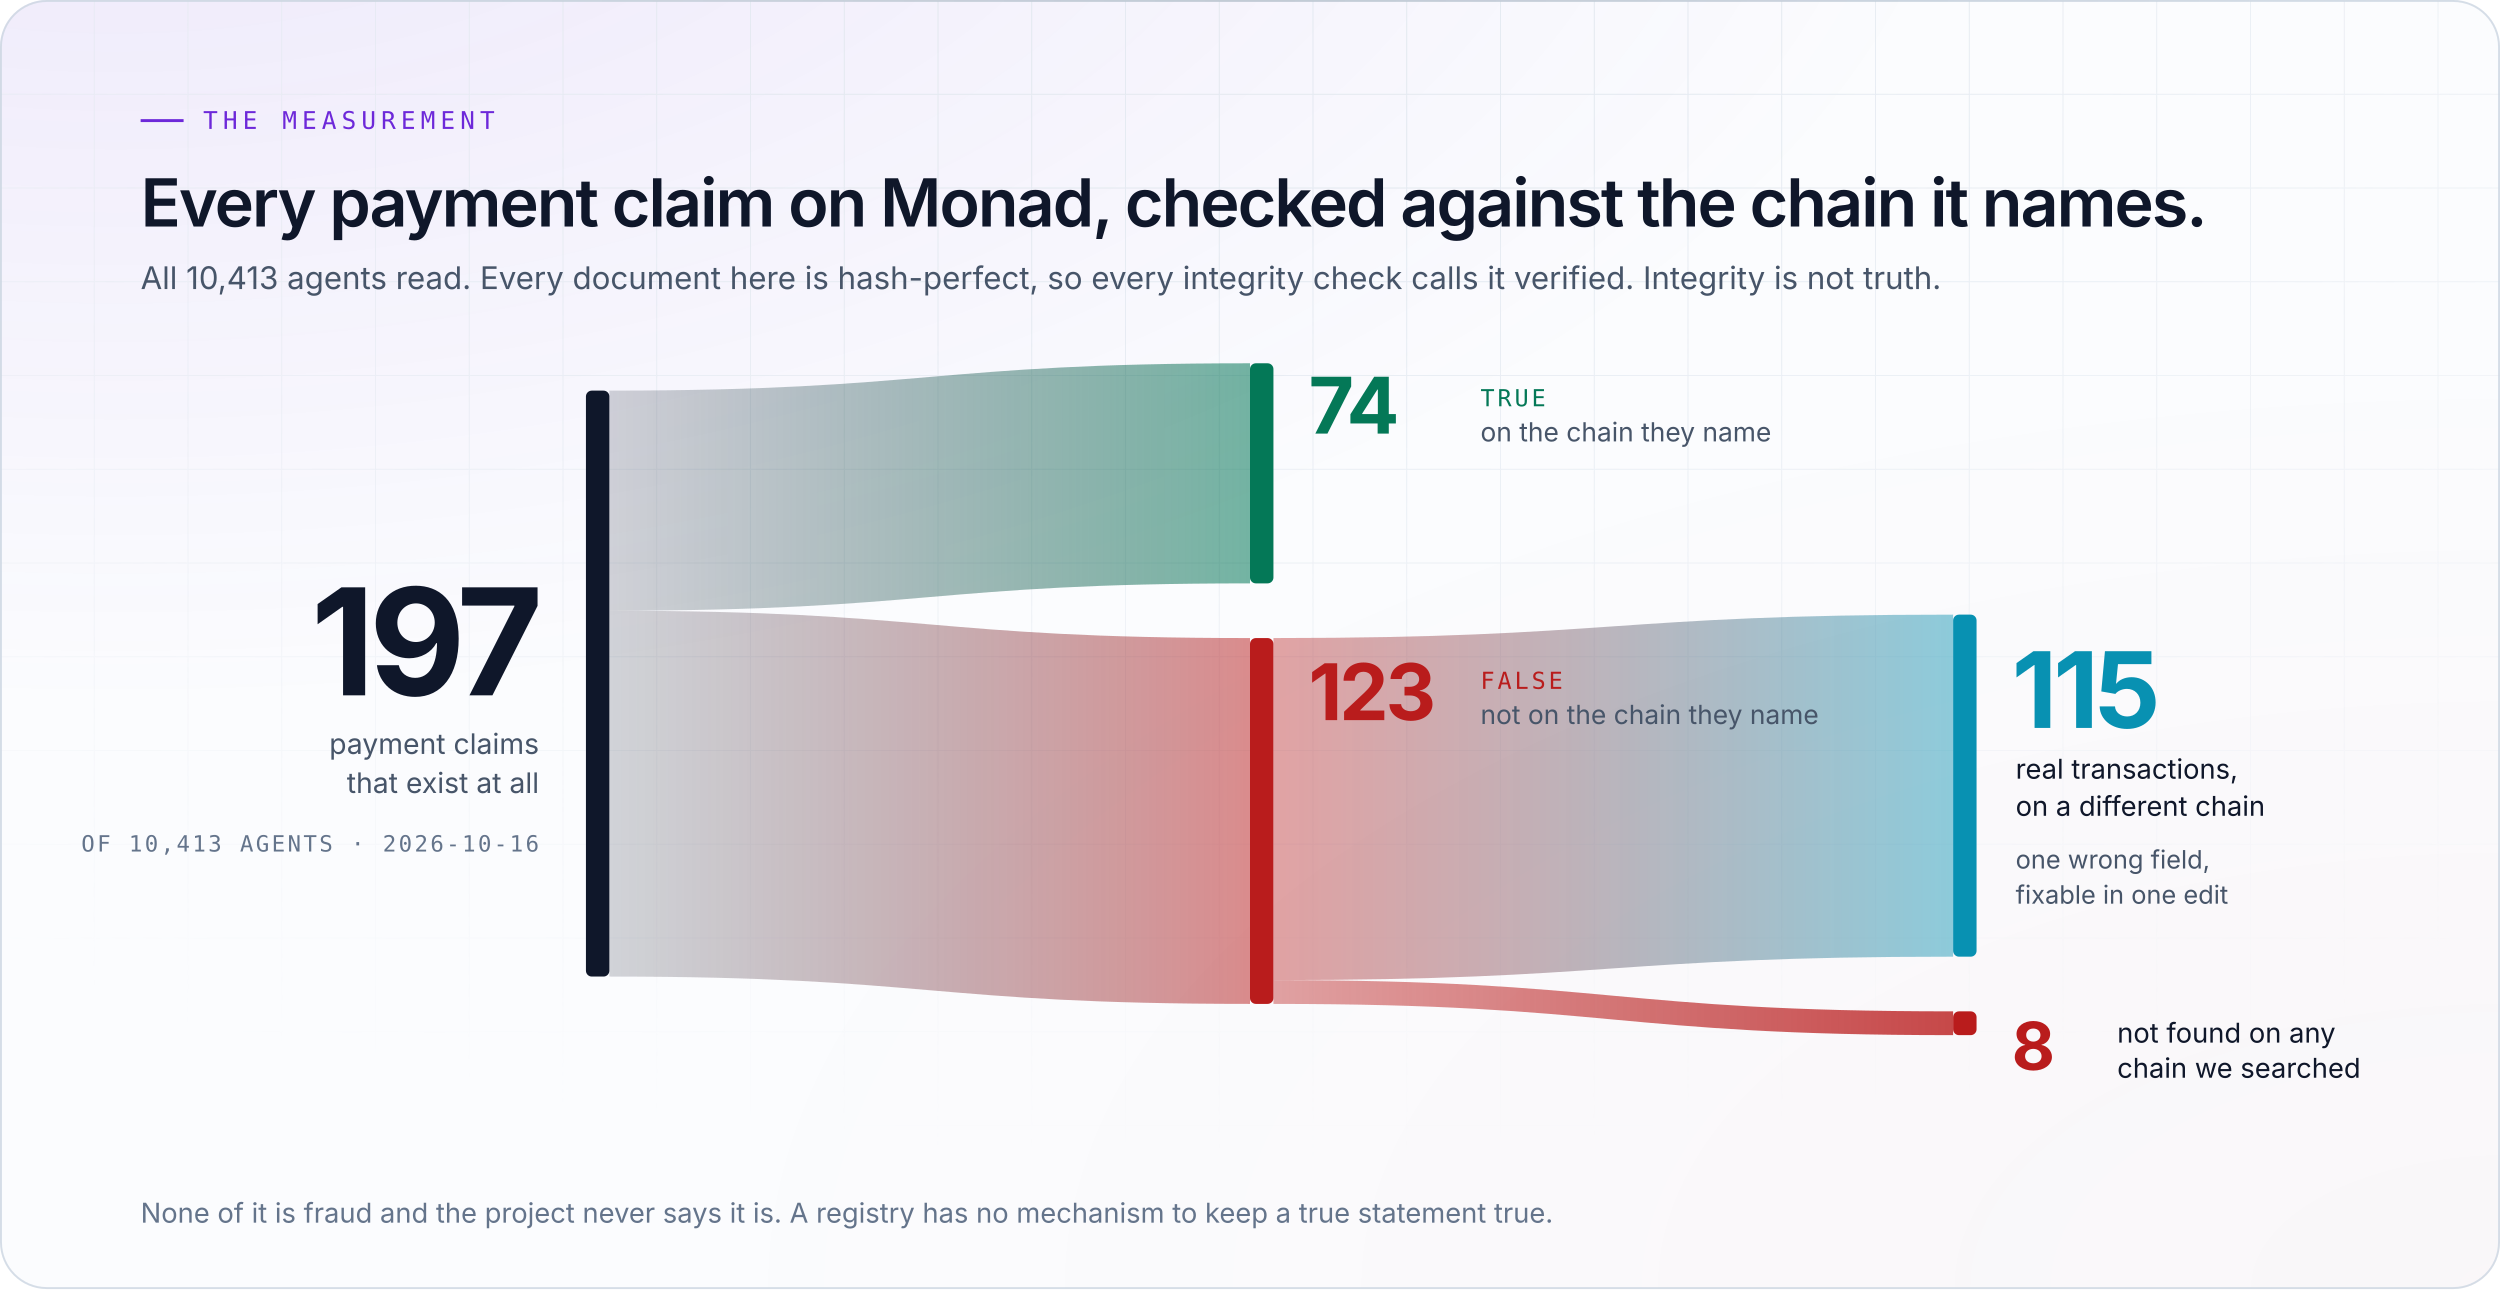
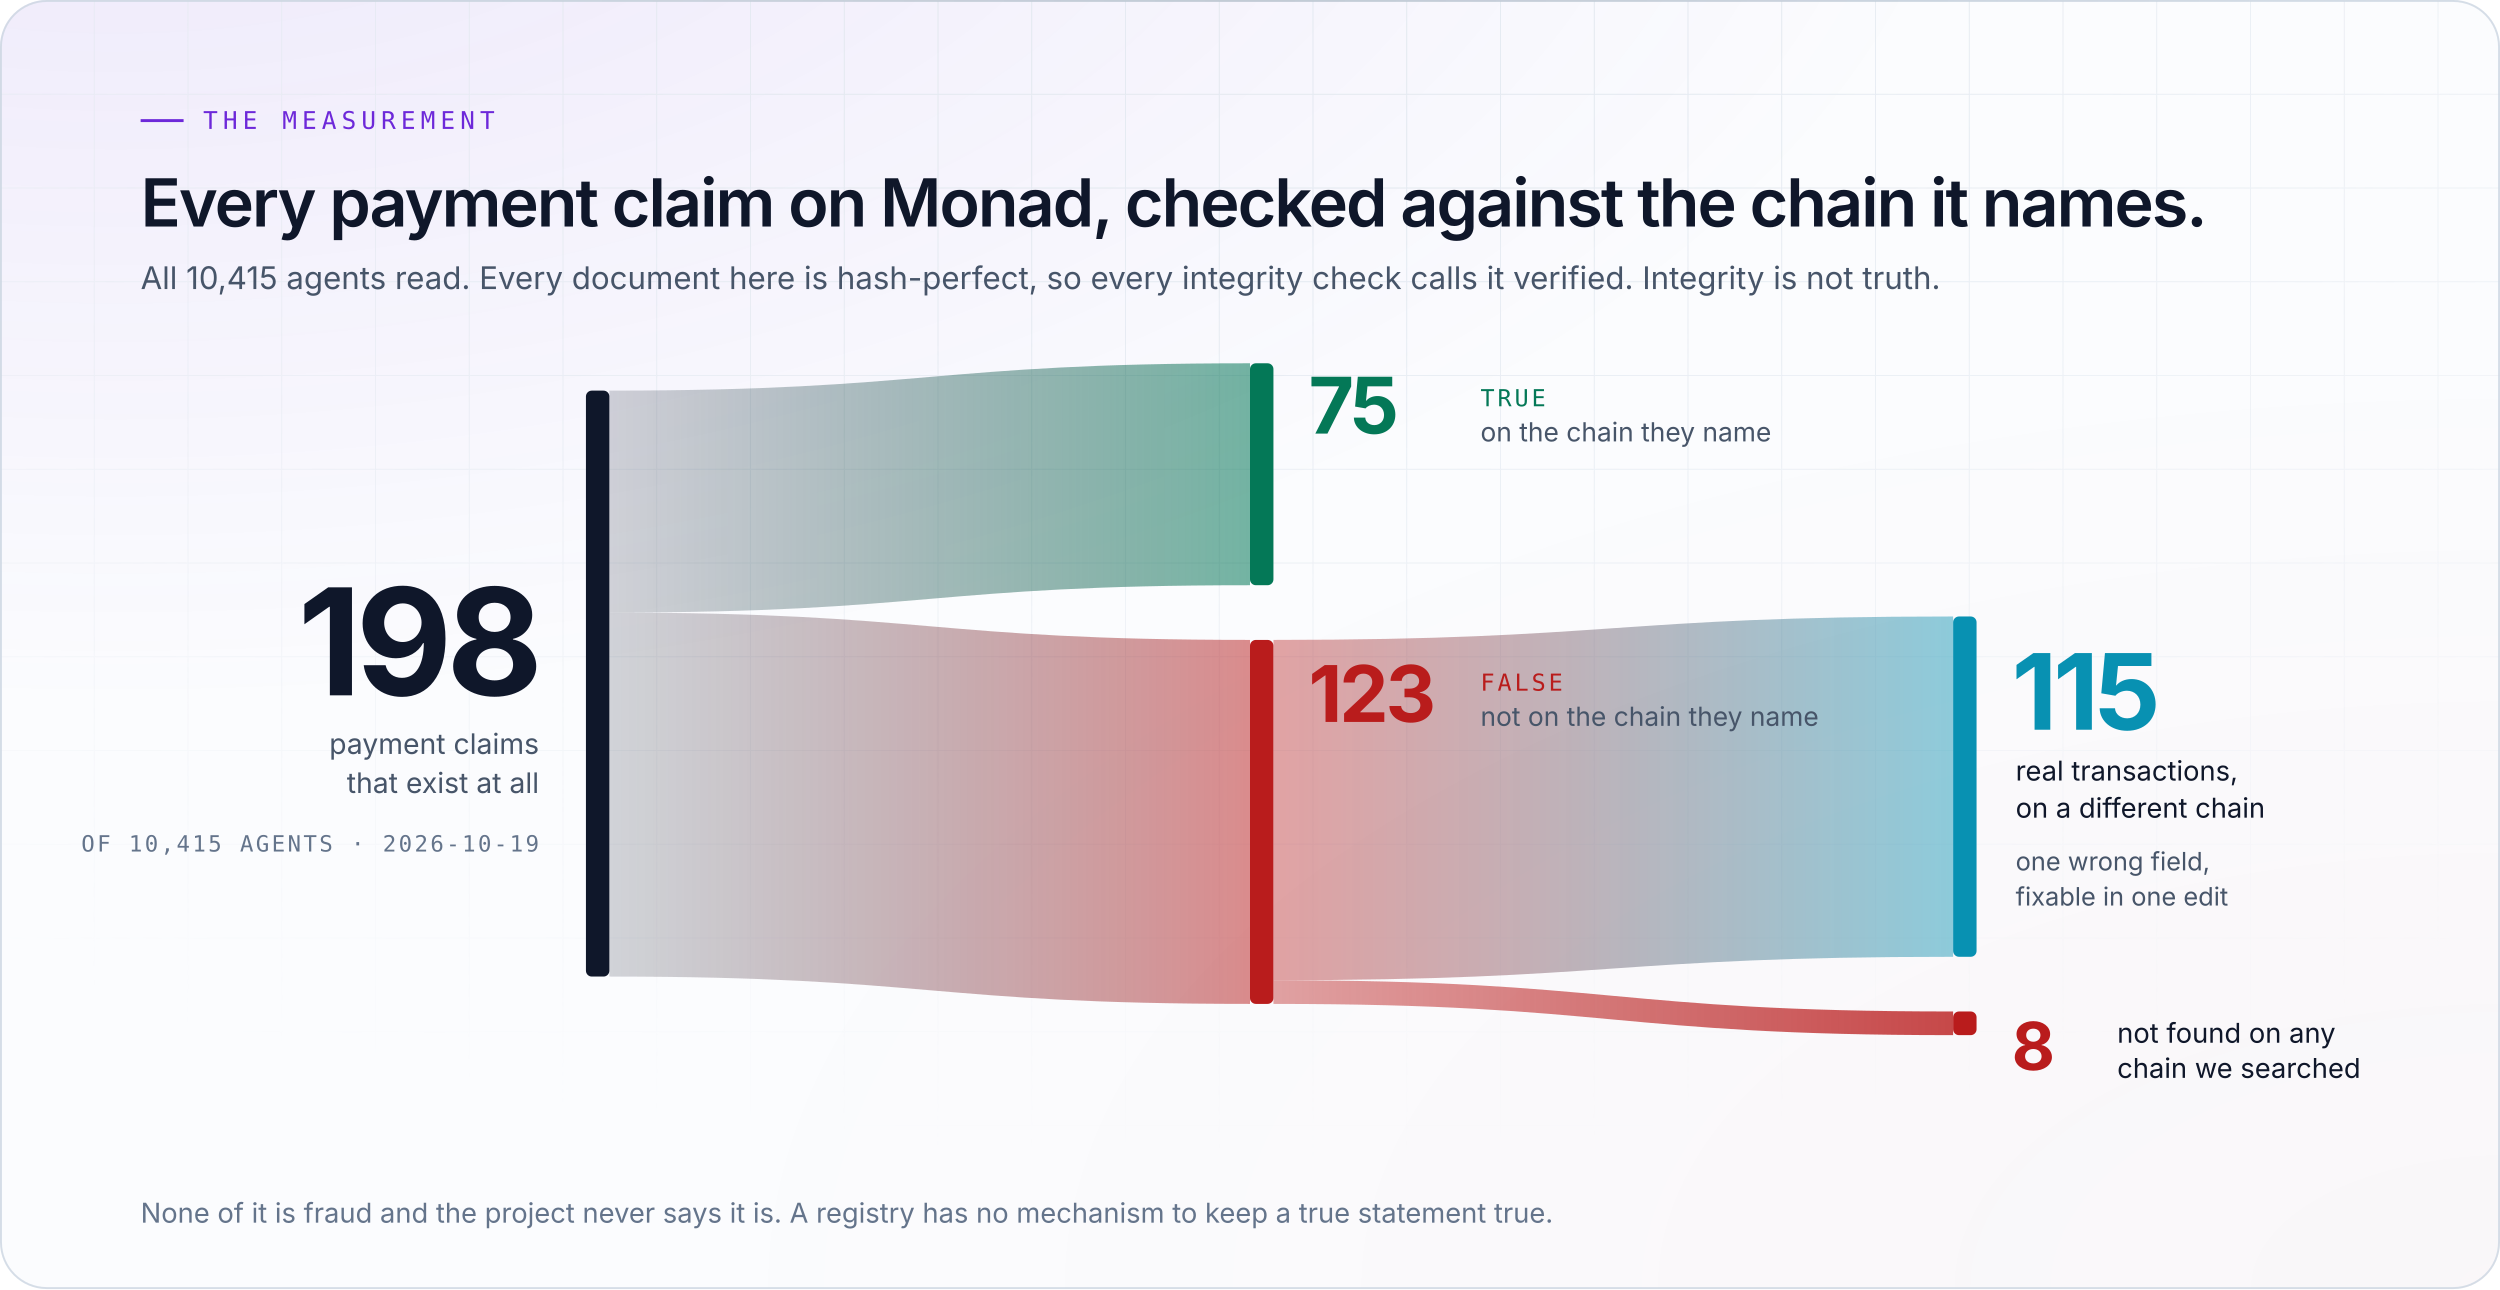
- <svg xmlns="http://www.w3.org/2000/svg" width="1280" height="660" viewBox="0 0 1280 660" role="img" aria-label="197 payment claims (2026-10-16): 74 on the chain they name, 123 not. Of those 123, 115 are real transactions on a different chain and 8 were not found on any chain we searched.">
+ <svg xmlns="http://www.w3.org/2000/svg" width="1280" height="660" viewBox="0 0 1280 660" role="img" aria-label="198 payment claims (2026-10-19): 75 on the chain they name, 123 not. Of those 123, 115 are real transactions on a different chain and 8 were not found on any chain we searched.">
  <style>
.sans{font-family:'Space Grotesk','Inter',-apple-system,BlinkMacSystemFont,'Segoe UI',Helvetica,Arial,sans-serif}
.body{font-family:'Inter',-apple-system,BlinkMacSystemFont,'Segoe UI',Helvetica,Arial,sans-serif}
.mono{font-family:'JetBrains Mono',ui-monospace,SFMono-Regular,Menlo,Consolas,monospace}
.in{animation:in .9s cubic-bezier(.16,1,.3,1) backwards;animation-delay:var(--d,0s)}
@keyframes in{from{opacity:0;transform:translateY(10px)}}
@keyframes spin{to{transform:rotate(360deg)}}

.bd{animation:rv 1.6s cubic-bezier(.16,1,.3,1) backwards}
@keyframes rv{from{clip-path:inset(0 100% 0 0)}to{clip-path:inset(0 0 0 0)}}
.nd{animation:gr .8s cubic-bezier(.16,1,.3,1) backwards}
@keyframes gr{from{transform:scaleY(0)}}
.nd{transform-box:fill-box;transform-origin:center}

@media (prefers-reduced-motion:reduce){
  *{animation:none!important}
  .rm-hide{opacity:0!important}
}
</style>
  <defs>
    <radialGradient id="g0" cx="0.05" cy="-0.2" r=".75">
      <stop offset="0" stop-color="#6d28d9" stop-opacity="0.098" />
      <stop offset="1" stop-color="#6d28d9" stop-opacity="0" />
    </radialGradient>
    <radialGradient id="g1" cx="1.0" cy="1.0" r=".75">
      <stop offset="0" stop-color="#b91c1c" stop-opacity="0.025" />
      <stop offset="1" stop-color="#b91c1c" stop-opacity="0" />
    </radialGradient>
    <pattern id="grid" width="48" height="48" patternUnits="userSpaceOnUse">
      <path d="M48 0H0V48" fill="none" stroke="#e2e8f0" stroke-width="1" />
    </pattern>
    <radialGradient id="gridmask-g" cx=".5" cy="0" r=".9">
      <stop offset=".2" stop-color="#fff" stop-opacity="0.88" />
      <stop offset="1" stop-color="#fff" stop-opacity="0" />
    </radialGradient>
    <mask id="gridmask">
      <rect width="1280" height="660" fill="url(#gridmask-g)" />
    </mask>
    <linearGradient id="edge" x1="0" x2="1">
      <stop offset="0" stop-color="#0f172a" stop-opacity="0" />
      <stop offset=".5" stop-color="#0f172a" stop-opacity="0.08" />
      <stop offset="1" stop-color="#0f172a" stop-opacity="0" />
    </linearGradient>
    <clipPath id="frame">
      <rect width="1280" height="660" rx="24" />
    </clipPath>
  </defs>
  <rect width="1280" height="660" rx="24" fill="#fbfcfe" />
  <g clip-path="url(#frame)">
    <rect width="1280" height="660" rx="24" fill="url(#g0)" />
    <rect width="1280" height="660" rx="24" fill="url(#g1)" />
    <rect width="1280" height="660" fill="url(#grid)" mask="url(#gridmask)" />
  </g>
  <rect x=".5" y=".5" width="1279" height="659" rx="23.5" fill="none" stroke="#cbd5e1" stroke-opacity=".8" />
  <rect x="120" y="0" width="1040" height="1" fill="url(#edge)" />
  <defs>
    <linearGradient id="b-true" x1="0" x2="1">
      <stop offset="0" stop-color="#0f172a" stop-opacity=".18" />
      <stop offset="1" stop-color="#047857" stop-opacity=".55" />
    </linearGradient>
    <linearGradient id="b-false" x1="0" x2="1">
      <stop offset="0" stop-color="#0f172a" stop-opacity=".18" />
      <stop offset="1" stop-color="#b91c1c" stop-opacity=".5" />
    </linearGradient>
    <linearGradient id="b-else" x1="0" x2="1">
      <stop offset="0" stop-color="#b91c1c" stop-opacity=".4" />
      <stop offset="1" stop-color="#0891b2" stop-opacity=".45" />
    </linearGradient>
    <linearGradient id="b-none" x1="0" x2="1">
      <stop offset="0" stop-color="#b91c1c" stop-opacity=".4" />
      <stop offset="1" stop-color="#b91c1c" stop-opacity=".8" />
    </linearGradient>
  </defs>
  <g class="in" style="--d:0s">
    <rect x="72" y="61" width="22" height="1.5" fill="#6d28d9" />
    <text x="104" y="66" class="mono" font-size="12.5" letter-spacing="2.6" fill="#6d28d9">THE MEASUREMENT</text>
  </g>
  <text x="72" y="116" class="sans in" style="--d:.1s" font-size="34" font-weight="600" letter-spacing="-1" fill="#0f172a">Every payment claim on Monad, checked against the chain it names.</text>
-   <text x="72" y="148" class="body in" style="--d:.2s" font-size="16" fill="#475569">All 10,413 agents read. Every document here is hash-perfect, so every integrity check calls it verified. Integrity is not truth.</text>
+   <text x="72" y="148" class="body in" style="--d:.2s" font-size="16" fill="#475569">All 10,415 agents read. Every document here is hash-perfect, so every integrity check calls it verified. Integrity is not truth.</text>
  <g class="bd" style="animation-delay:.4s">
-     <path d="M312 200 C476.0 200 476.0 186 640 186 L640 298.69 C476.0 298.69 476.0 312.69 312 312.69 Z" fill="url(#b-true)" />
-     <path d="M312 312.69 C476.0 312.69 476.0 326.69 640 326.69 L640 514.0 C476.0 514.0 476.0 500.0 312 500.0 Z" fill="url(#b-false)" />
+     <path d="M312 200 C476.0 200 476.0 186 640 186 L640 299.636 C476.0 299.636 476.0 313.636 312 313.636 Z" fill="url(#b-true)" />
+     <path d="M312 313.636 C476.0 313.636 476.0 327.636 640 327.636 L640 514.0 C476.0 514.0 476.0 500.0 312 500.0 Z" fill="url(#b-false)" />
  </g>
  <g class="bd" style="animation-delay:1.1s">
-     <path d="M652 326.69 C826.0 326.69 826.0 314.69 1000 314.69 L1000 489.817 C826.0 489.817 826.0 501.817 652 501.817 Z" fill="url(#b-else)" />
-     <path d="M652 501.817 C826.0 501.817 826.0 517.817 1000 517.817 L1000 530.0 C826.0 530.0 826.0 514.0 652 514.0 Z" fill="url(#b-none)" />
+     <path d="M652 327.636 C826.0 327.636 826.0 315.636 1000 315.636 L1000 489.879 C826.0 489.879 826.0 501.879 652 501.879 Z" fill="url(#b-else)" />
+     <path d="M652 501.879 C826.0 501.879 826.0 517.879 1000 517.879 L1000 530.0 C826.0 530.0 826.0 514.0 652 514.0 Z" fill="url(#b-none)" />
  </g>
  <rect x="300" y="200" width="12" height="300.0" rx="3" fill="#0f172a" class="nd" style="animation-delay:.2s" />
-   <rect x="640" y="186" width="12" height="112.69" rx="3" fill="#047857" class="nd" style="animation-delay:.9s" />
-   <rect x="640" y="326.69" width="12" height="187.31" rx="3" fill="#b91c1c" class="nd" style="animation-delay:.9s" />
-   <rect x="1000" y="314.69" width="12" height="175.127" rx="3" fill="#0891b2" class="nd" style="animation-delay:1.6s" />
-   <rect x="1000" y="517.817" width="12" height="12.183" rx="3" fill="#b91c1c" class="nd" style="animation-delay:1.6s" />
+   <rect x="640" y="186" width="12" height="113.636" rx="3" fill="#047857" class="nd" style="animation-delay:.9s" />
+   <rect x="640" y="327.636" width="12" height="186.364" rx="3" fill="#b91c1c" class="nd" style="animation-delay:.9s" />
+   <rect x="1000" y="315.636" width="12" height="174.242" rx="3" fill="#0891b2" class="nd" style="animation-delay:1.6s" />
+   <rect x="1000" y="517.879" width="12" height="12.121" rx="3" fill="#b91c1c" class="nd" style="animation-delay:1.6s" />
  <g class="in" style="--d:.3s">
-     <text x="278" y="356.0" text-anchor="end" class="sans" font-size="76" font-weight="700" letter-spacing="-3" fill="#0f172a">197</text>
+     <text x="278" y="356.0" text-anchor="end" class="sans" font-size="76" font-weight="700" letter-spacing="-3" fill="#0f172a">198</text>
    <text x="276" y="386.0" text-anchor="end" class="body" font-size="14.5" fill="#475569">payment claims</text>
    <text x="276" y="406.0" text-anchor="end" class="body" font-size="14.5" fill="#475569">that exist at all</text>
-     <text x="276" y="436.0" text-anchor="end" class="mono" font-size="11.5" letter-spacing="1.2" fill="#64748b">OF 10,413 AGENTS · 2026-10-16</text>
+     <text x="276" y="436.0" text-anchor="end" class="mono" font-size="11.5" letter-spacing="1.2" fill="#64748b">OF 10,415 AGENTS · 2026-10-19</text>
  </g>
  <g class="in" style="--d:1s">
-     <text x="670" y="222" class="sans" font-size="40" font-weight="700" letter-spacing="-1.5" fill="#047857">74</text>
+     <text x="670" y="222" class="sans" font-size="40" font-weight="700" letter-spacing="-1.5" fill="#047857">75</text>
    <text x="758" y="208" class="mono" font-size="12" letter-spacing="1.5" fill="#047857">TRUE</text>
    <text x="758" y="226" class="body" font-size="13.5" fill="#475569">on the chain they name</text>
-     <text x="670" y="368.69" class="sans" font-size="40" font-weight="700" letter-spacing="-1.5" fill="#b91c1c">123</text>
-     <text x="758" y="352.69" class="mono" font-size="12" letter-spacing="1.5" fill="#b91c1c">FALSE</text>
-     <text x="758" y="370.69" class="body" font-size="13.5" fill="#475569">not on the chain they name</text>
+     <text x="670" y="369.636" class="sans" font-size="40" font-weight="700" letter-spacing="-1.5" fill="#b91c1c">123</text>
+     <text x="758" y="353.636" class="mono" font-size="12" letter-spacing="1.5" fill="#b91c1c">FALSE</text>
+     <text x="758" y="371.636" class="body" font-size="13.5" fill="#475569">not on the chain they name</text>
  </g>
  <g class="in" style="--d:1.7s">
-     <text x="1030" y="372.69" class="sans" font-size="54" font-weight="700" letter-spacing="-2" fill="#0891b2">115</text>
-     <text x="1032" y="398.69" class="body" font-size="14" fill="#0f172a">real transactions,</text>
-     <text x="1032" y="417.69" class="body" font-size="14" fill="#0f172a">on a different chain</text>
-     <text x="1032" y="444.69" class="body" font-size="13" fill="#475569">one wrong field,</text>
-     <text x="1032" y="462.69" class="body" font-size="13" fill="#475569">fixable in one edit</text>
-     <text x="1030" y="547.817" class="sans" font-size="34" font-weight="700" letter-spacing="-1" fill="#b91c1c">8</text>
-     <text x="1084" y="533.817" class="body" font-size="14" fill="#0f172a">not found on any</text>
-     <text x="1084" y="551.817" class="body" font-size="14" fill="#0f172a">chain we searched</text>
+     <text x="1030" y="373.636" class="sans" font-size="54" font-weight="700" letter-spacing="-2" fill="#0891b2">115</text>
+     <text x="1032" y="399.636" class="body" font-size="14" fill="#0f172a">real transactions,</text>
+     <text x="1032" y="418.636" class="body" font-size="14" fill="#0f172a">on a different chain</text>
+     <text x="1032" y="445.636" class="body" font-size="13" fill="#475569">one wrong field,</text>
+     <text x="1032" y="463.636" class="body" font-size="13" fill="#475569">fixable in one edit</text>
+     <text x="1030" y="547.879" class="sans" font-size="34" font-weight="700" letter-spacing="-1" fill="#b91c1c">8</text>
+     <text x="1084" y="533.879" class="body" font-size="14" fill="#0f172a">not found on any</text>
+     <text x="1084" y="551.879" class="body" font-size="14" fill="#0f172a">chain we searched</text>
  </g>
  <text x="72" y="626" class="body in" style="--d:2s" font-size="14" fill="#64748b">None of it is fraud and the project never says it is. A registry has no mechanism to keep a true statement true.</text>
</svg>
